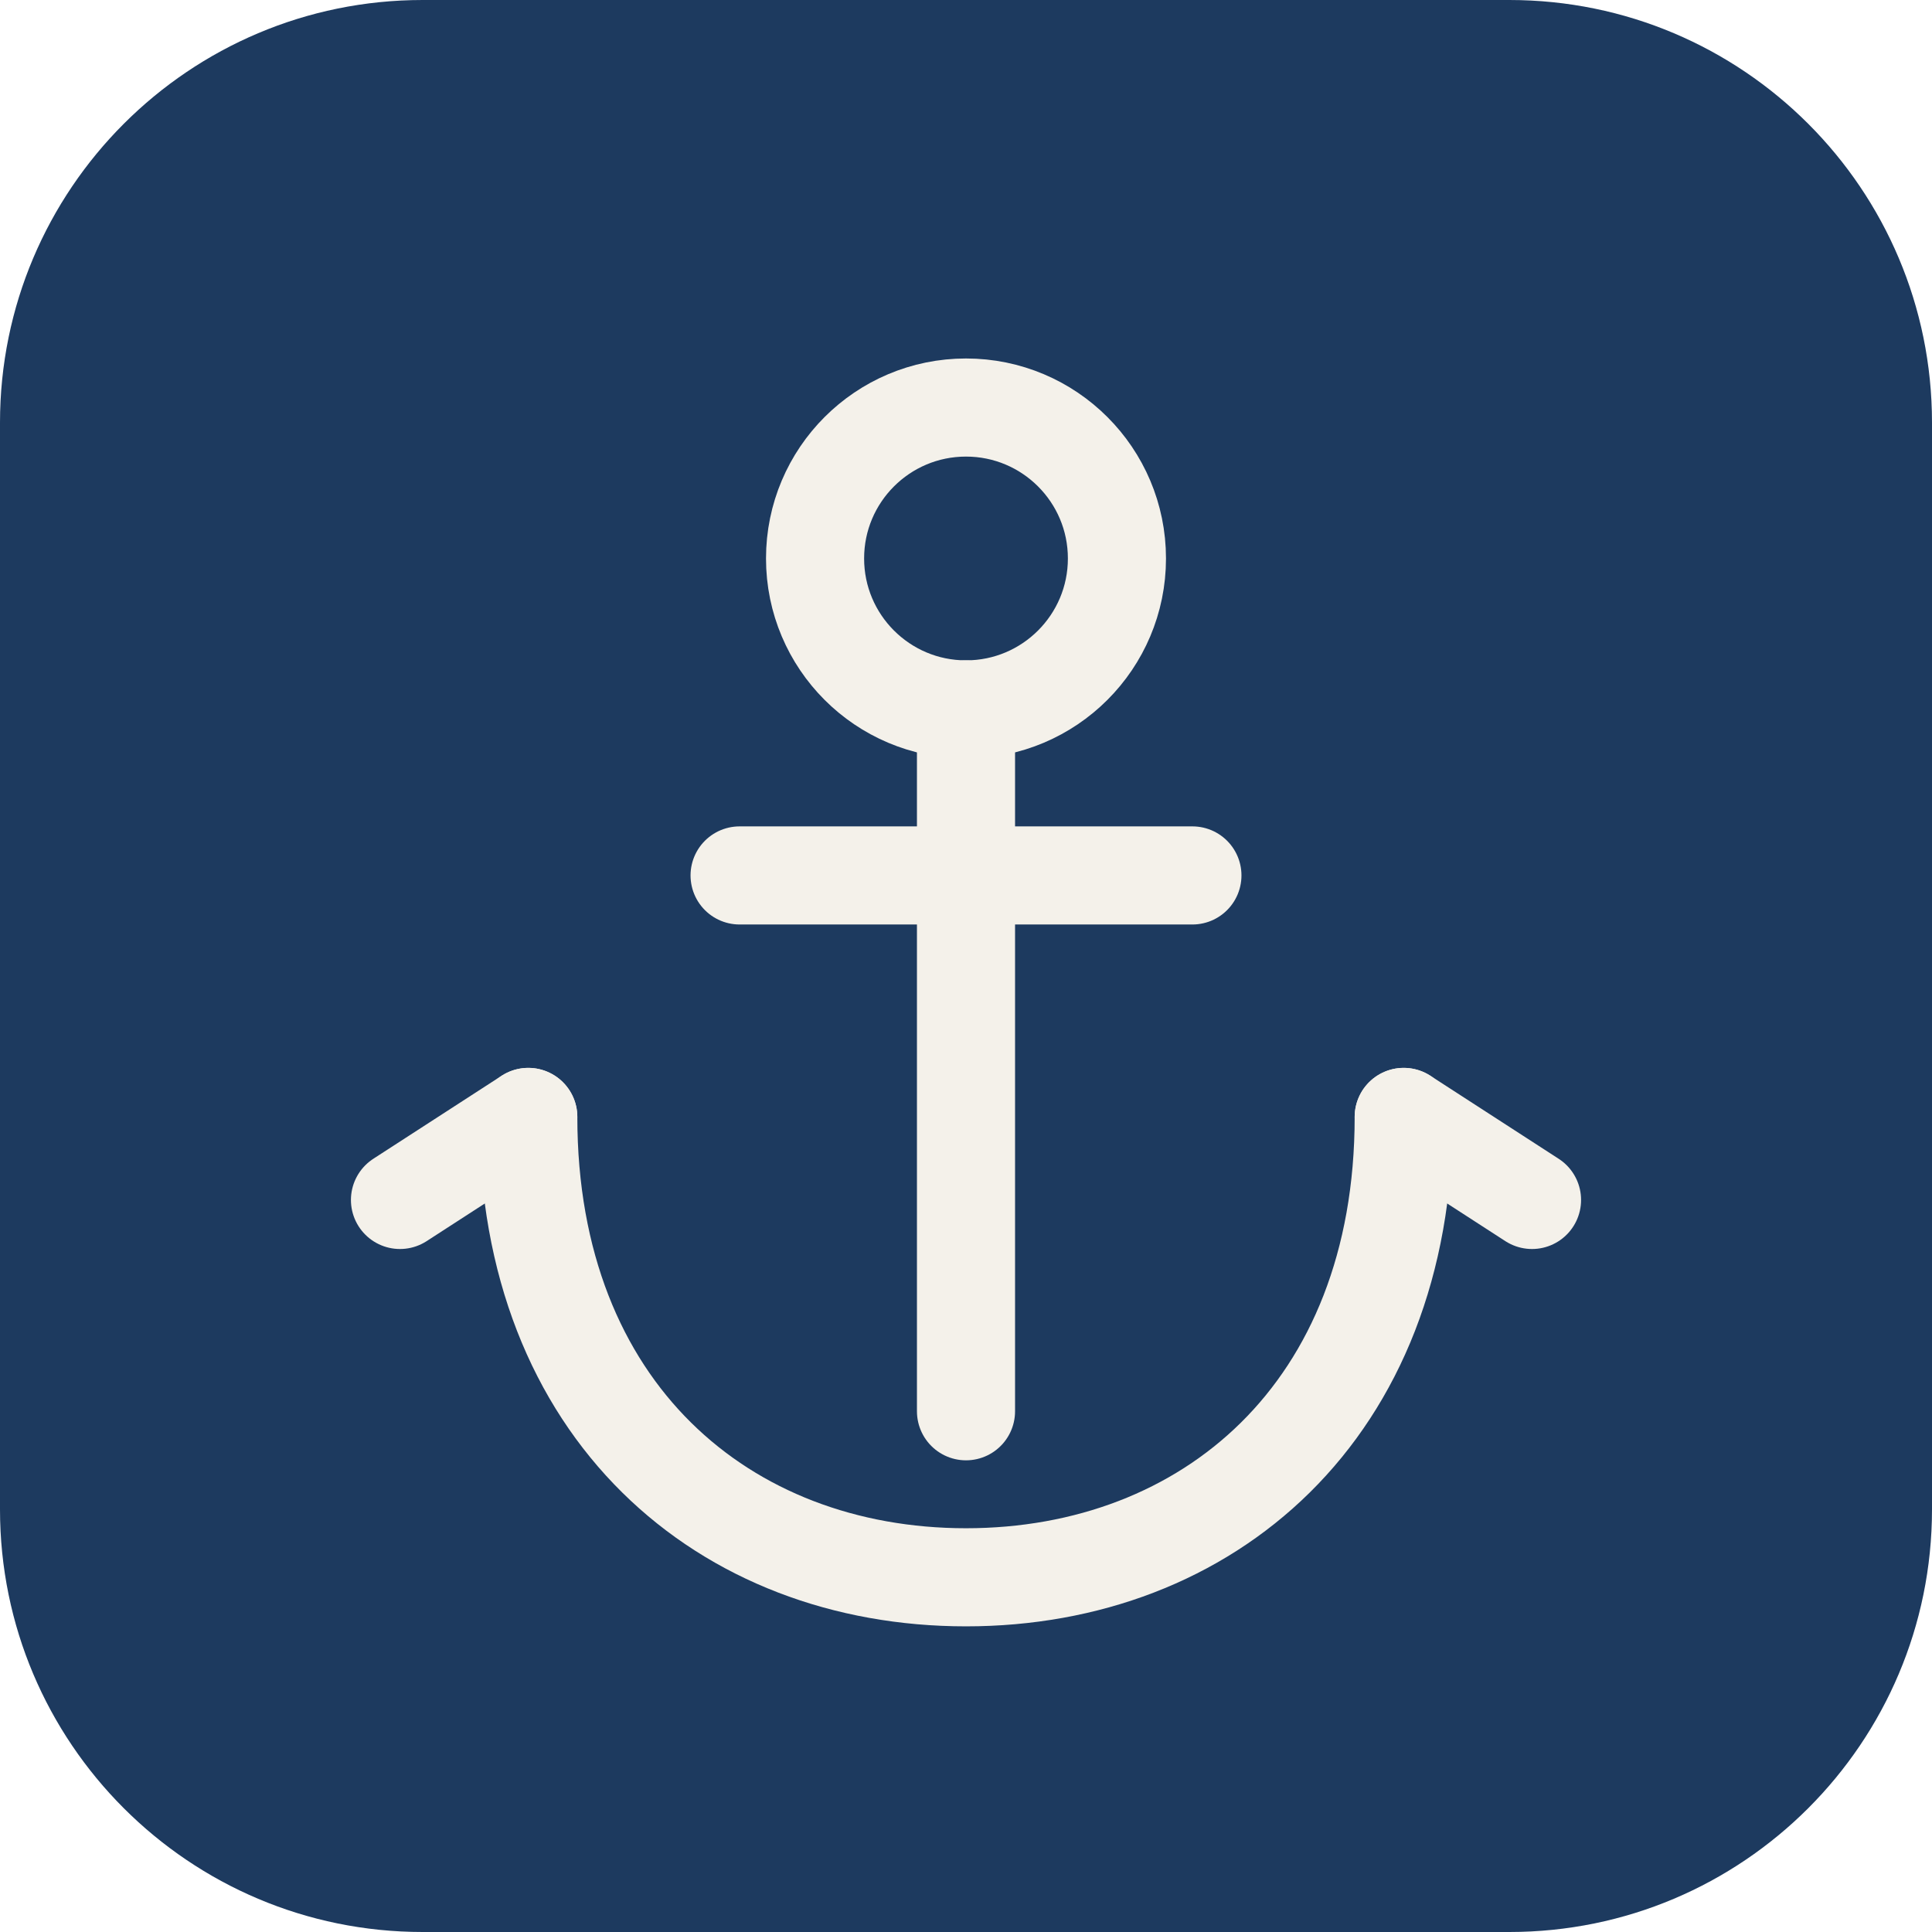
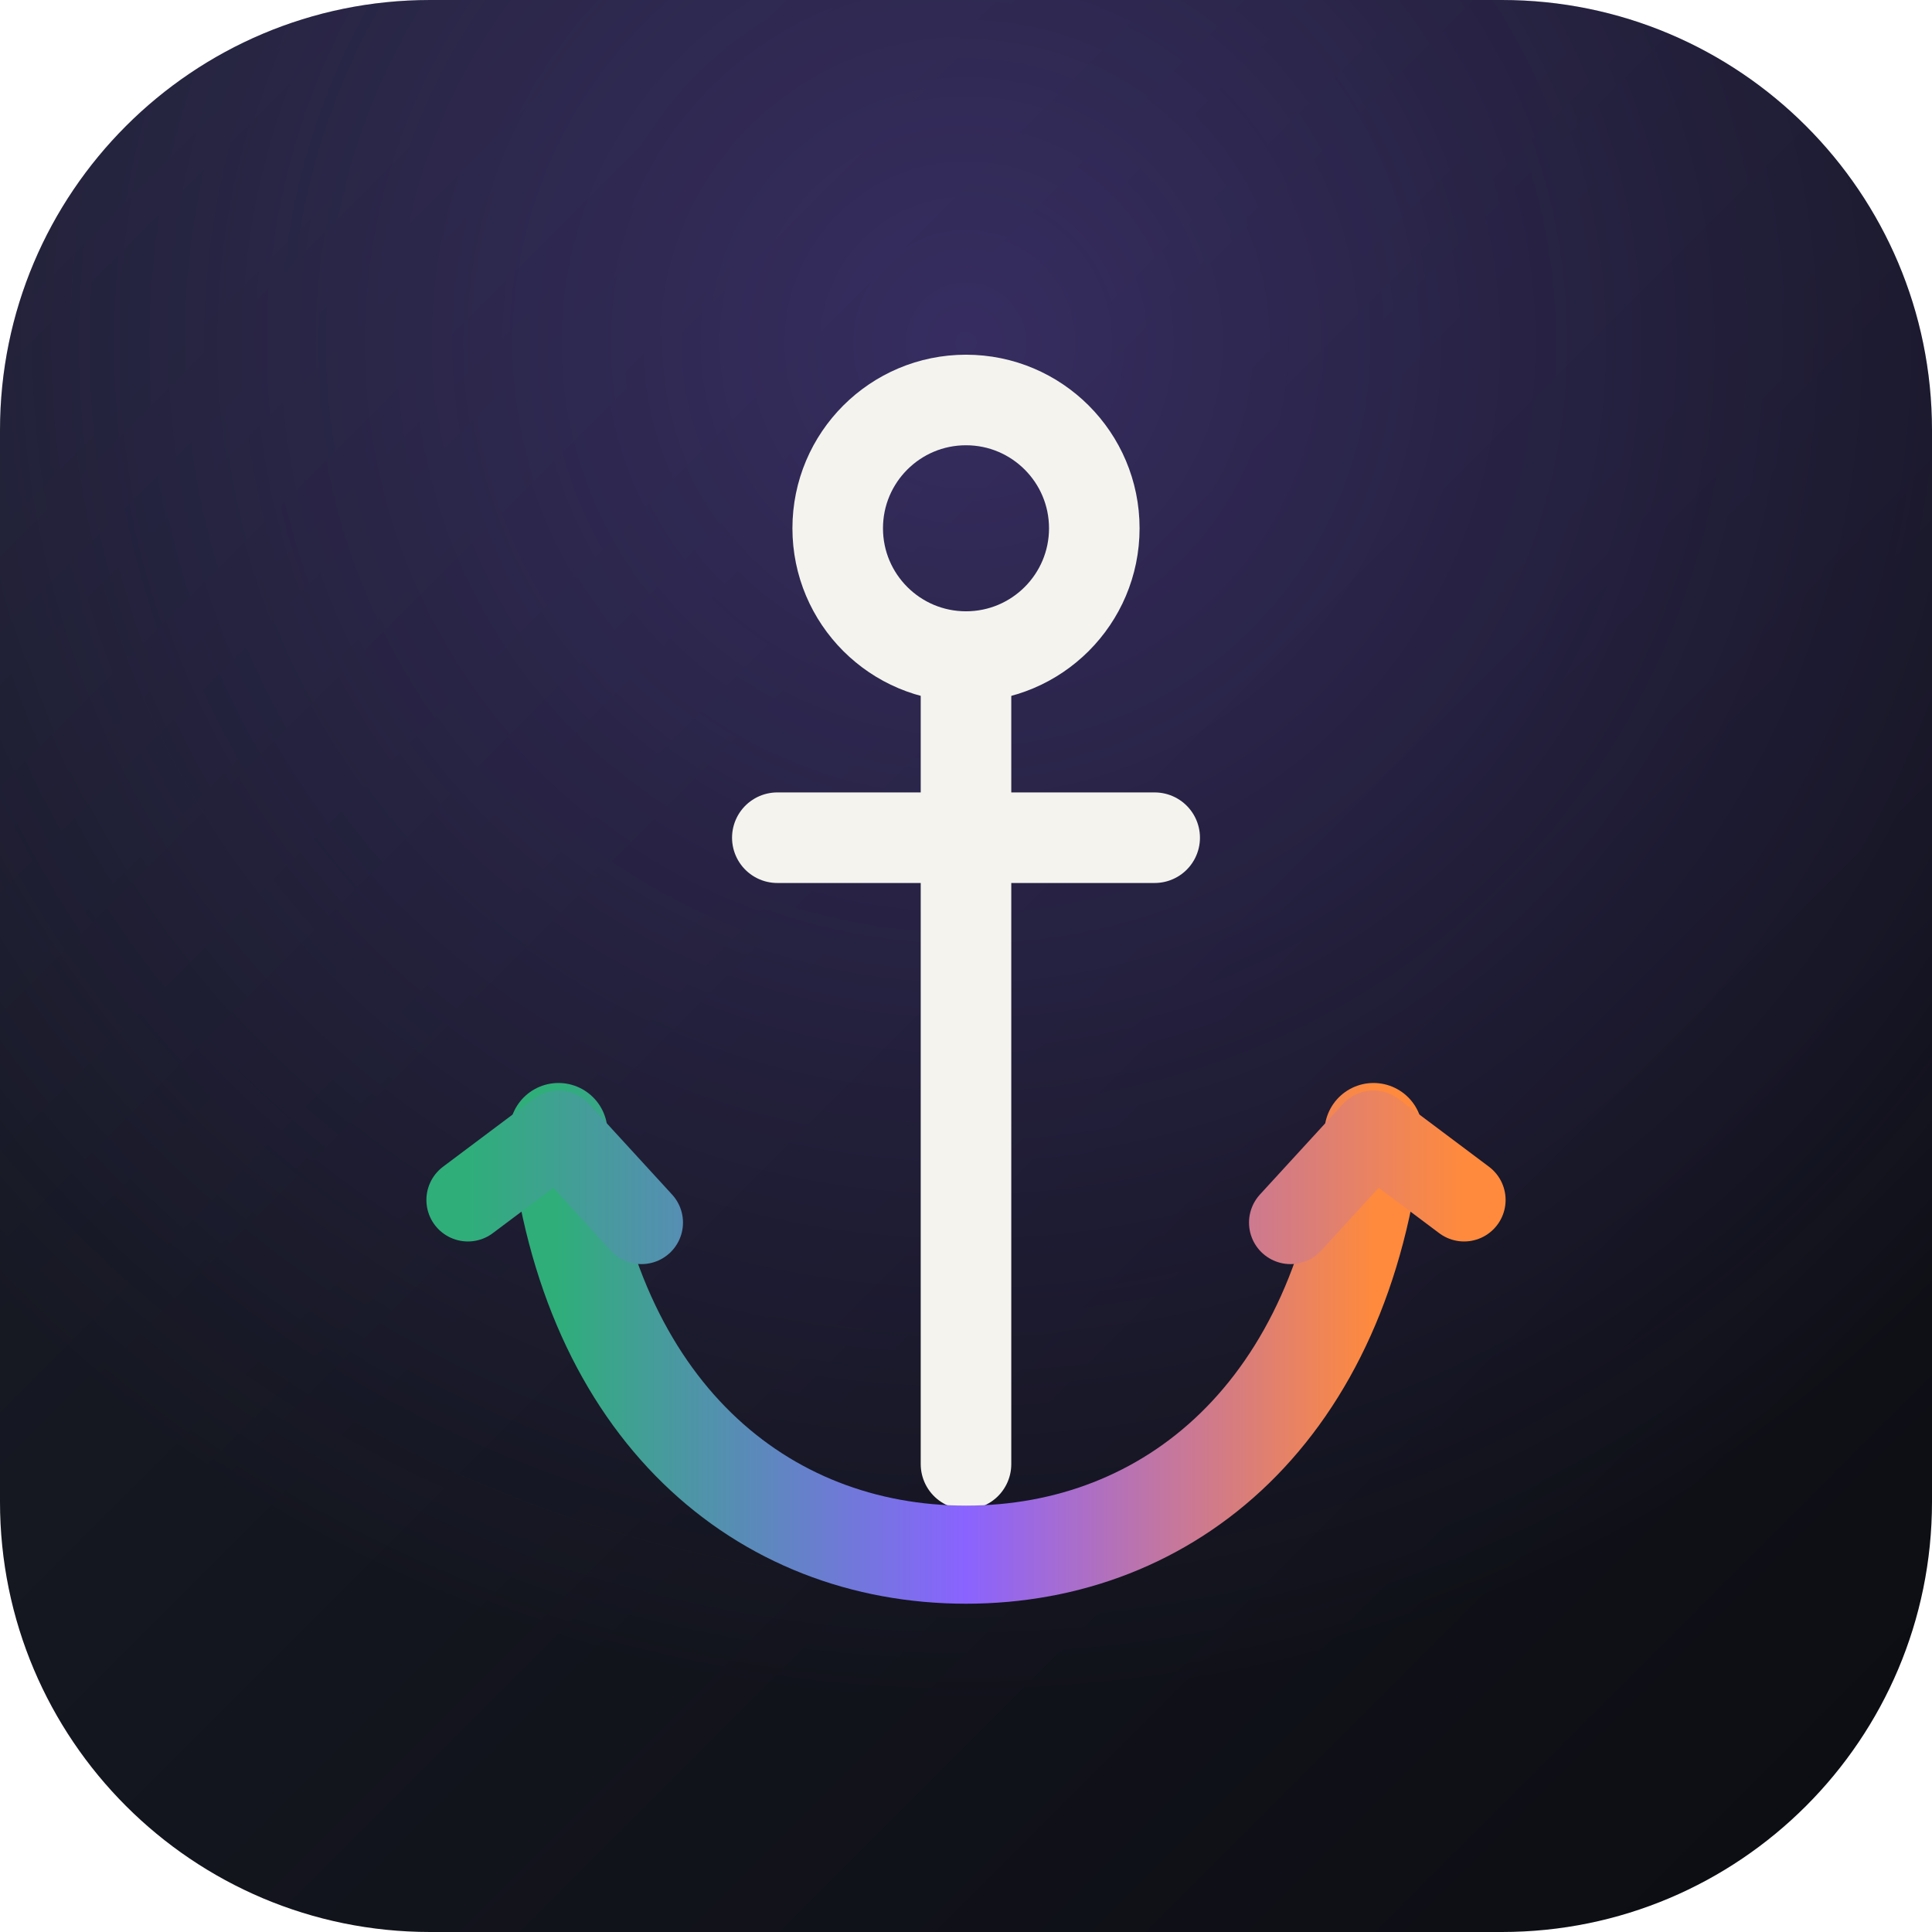
<svg xmlns="http://www.w3.org/2000/svg" viewBox="0 0 512 512" role="img" aria-label="Anker">
-   <rect width="512" height="512" rx="112" fill="#1d3a5f" />
-   <g fill="none" stroke="#f4f1ea" stroke-width="26" stroke-linecap="round" stroke-linejoin="round">
-     <circle cx="256" cy="148" r="40" />
-     <path d="M256 188v186" />
-     <path d="M196 232h120" />
-     <path d="M140 296c0 78 52 122 116 122s116-44 116-122" />
-     <path d="M140 296l-34 22M372 296l34 22" />
+   <defs>
+     <linearGradient id="g" x1="0" y1="0" x2="1" y2="1">
+       <stop offset="0" stop-color="#1b1e2b" />
+       <stop offset="1" stop-color="#0c0d12" />
+     </linearGradient>
+     <linearGradient id="b" x1="0" y1="0" x2="1" y2="0">
+       <stop offset="0" stop-color="#2fae7a" />
+       <stop offset=".5" stop-color="#8a63ff" />
+       <stop offset="1" stop-color="#ff8a3d" />
+     </linearGradient>
+     <radialGradient id="s" cx=".5" cy=".18" r=".7">
+       <stop offset="0" stop-color="#8a63ff" stop-opacity=".28" />
+       <stop offset="1" stop-color="#8a63ff" stop-opacity="0" />
+     </radialGradient>
+   </defs>
+   <rect width="512" height="512" rx="114" fill="url(#g)" />
+   <rect width="512" height="512" rx="114" fill="url(#s)" />
+   <g fill="none" stroke-linecap="round" stroke-linejoin="round">
+     <circle cx="256" cy="140" r="34" stroke="#f5f3ee" stroke-width="24" />
+     <path d="M256 174v214" stroke="#f5f3ee" stroke-width="24" />
+     <path d="M206 222h100" stroke="#f5f3ee" stroke-width="24" />
+     <path d="M148 300c8 74 54 112 108 112s100-38 108-112" stroke="url(#b)" stroke-width="26" />
+     <path d="M124 318l24-18 22 24M388 318l-24-18-22 24" stroke="url(#b)" stroke-width="22" />
  </g>
</svg>
